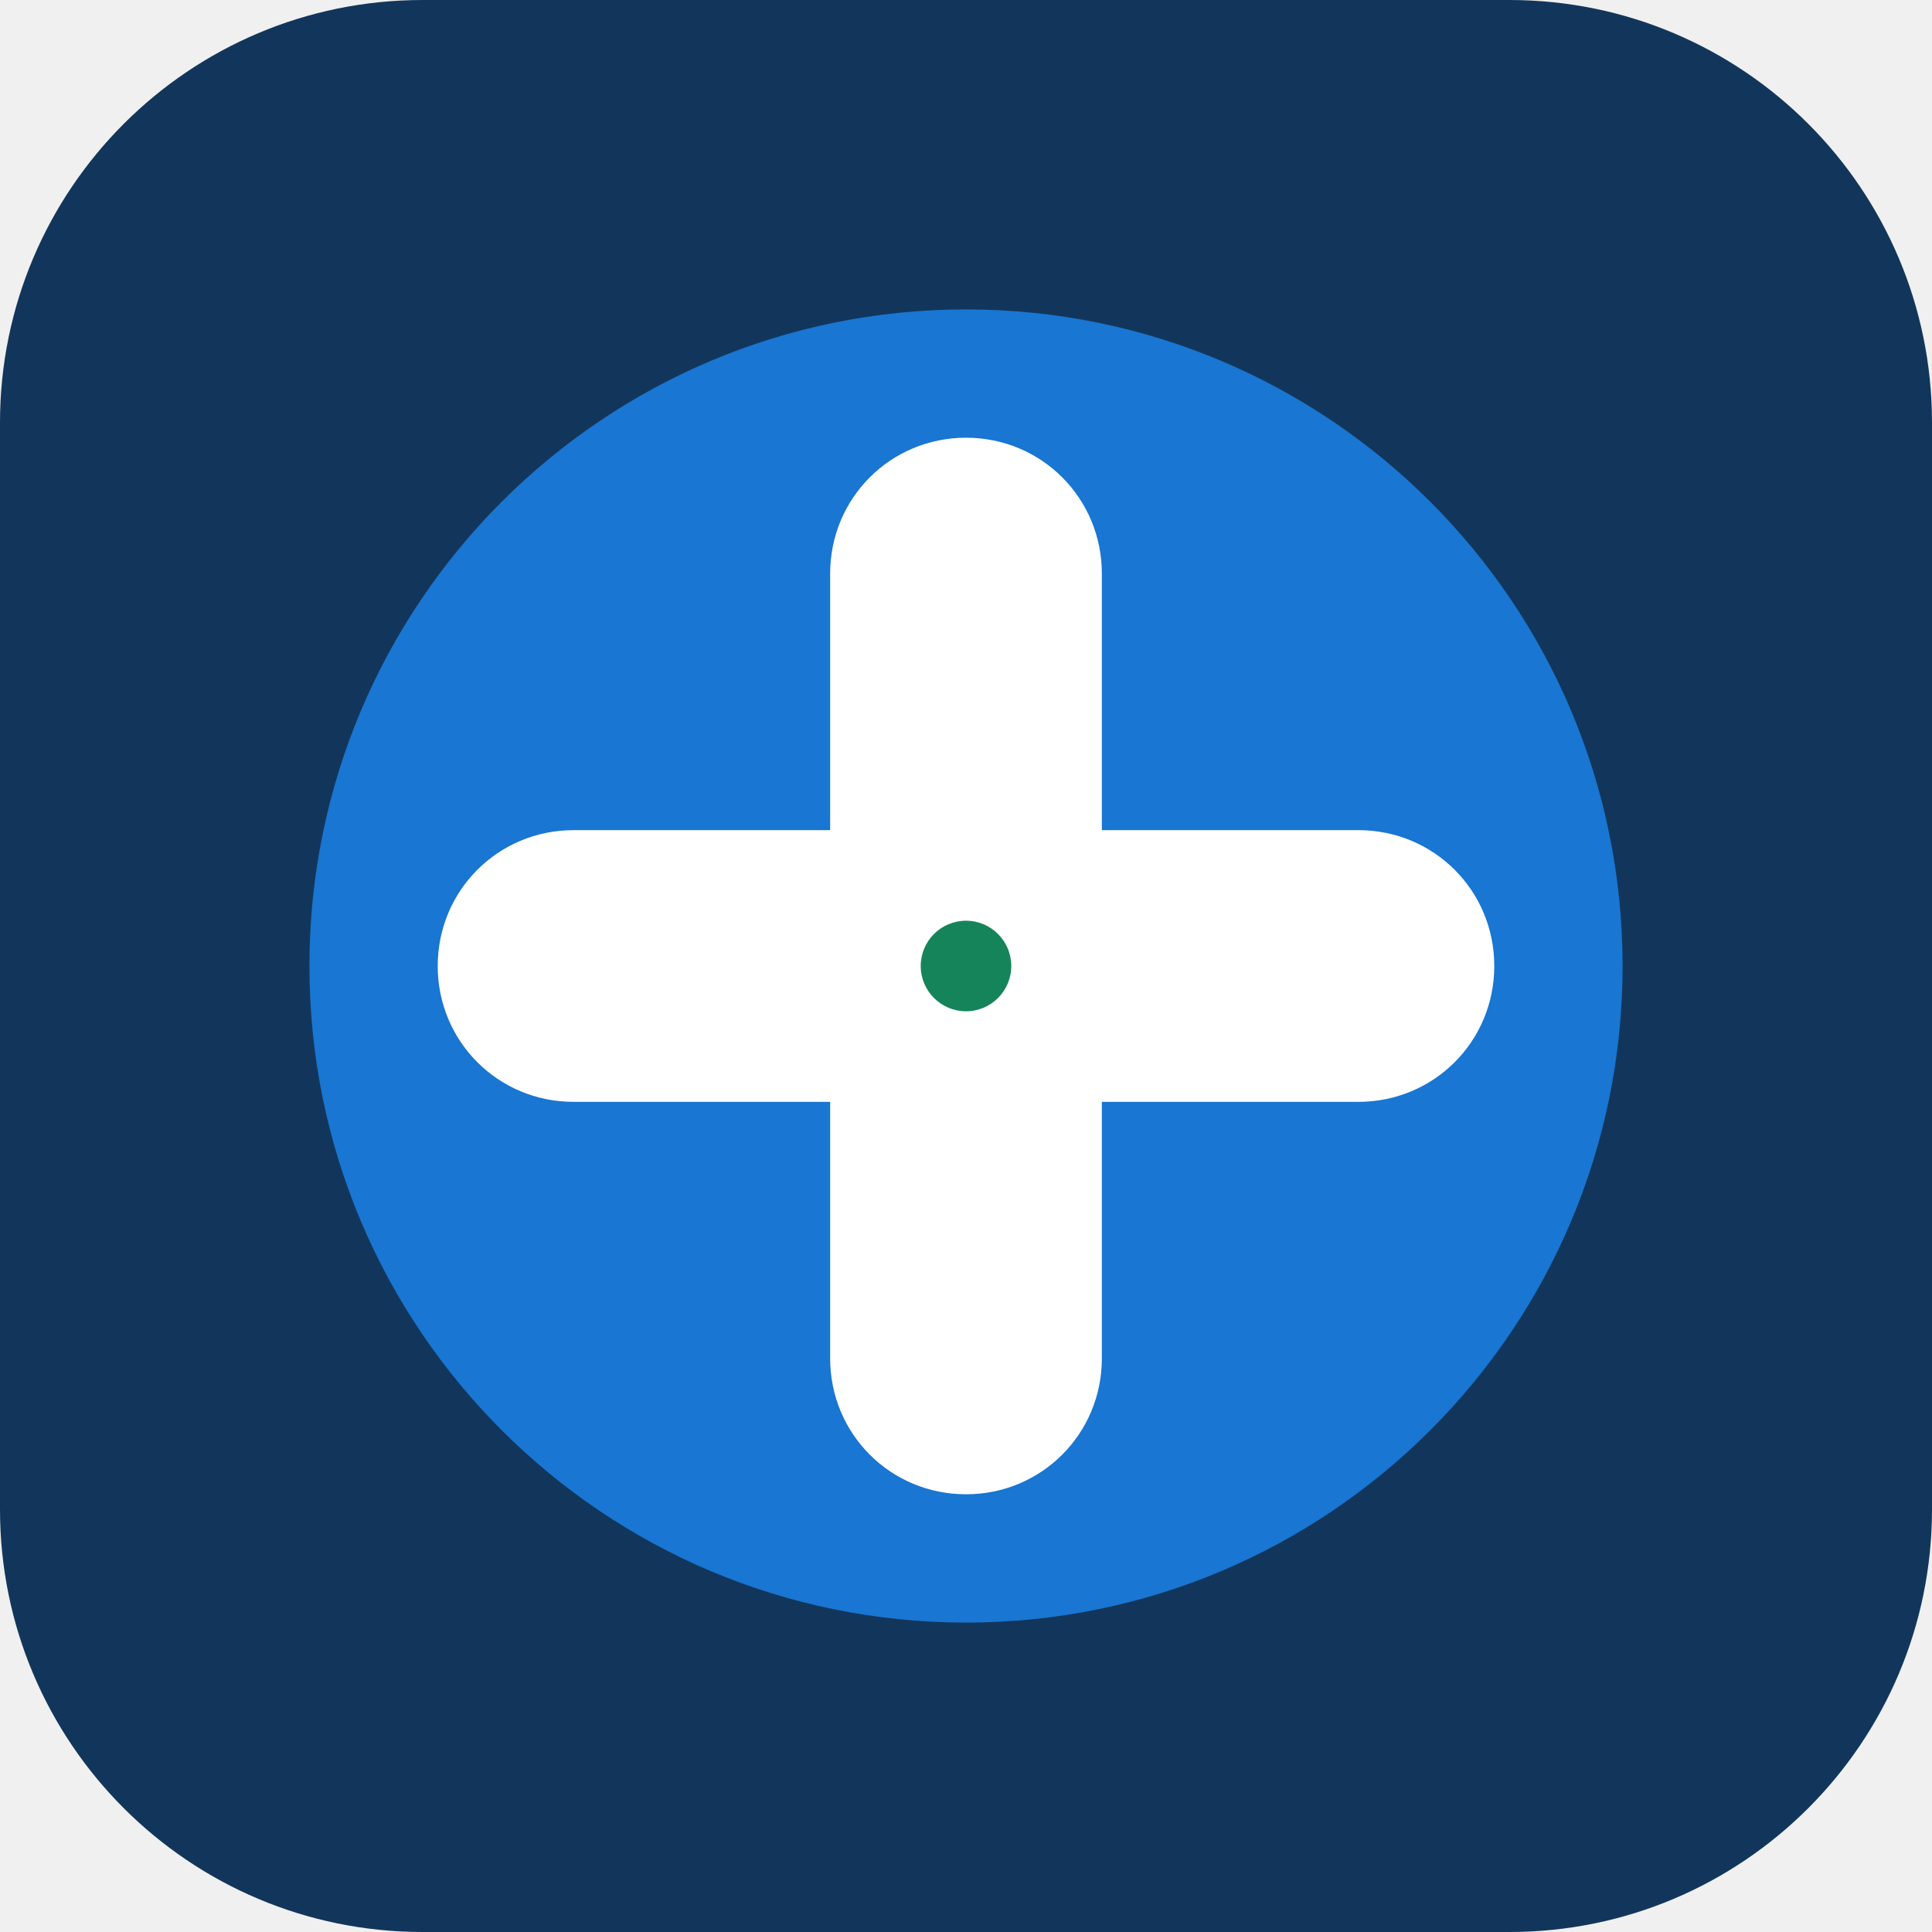
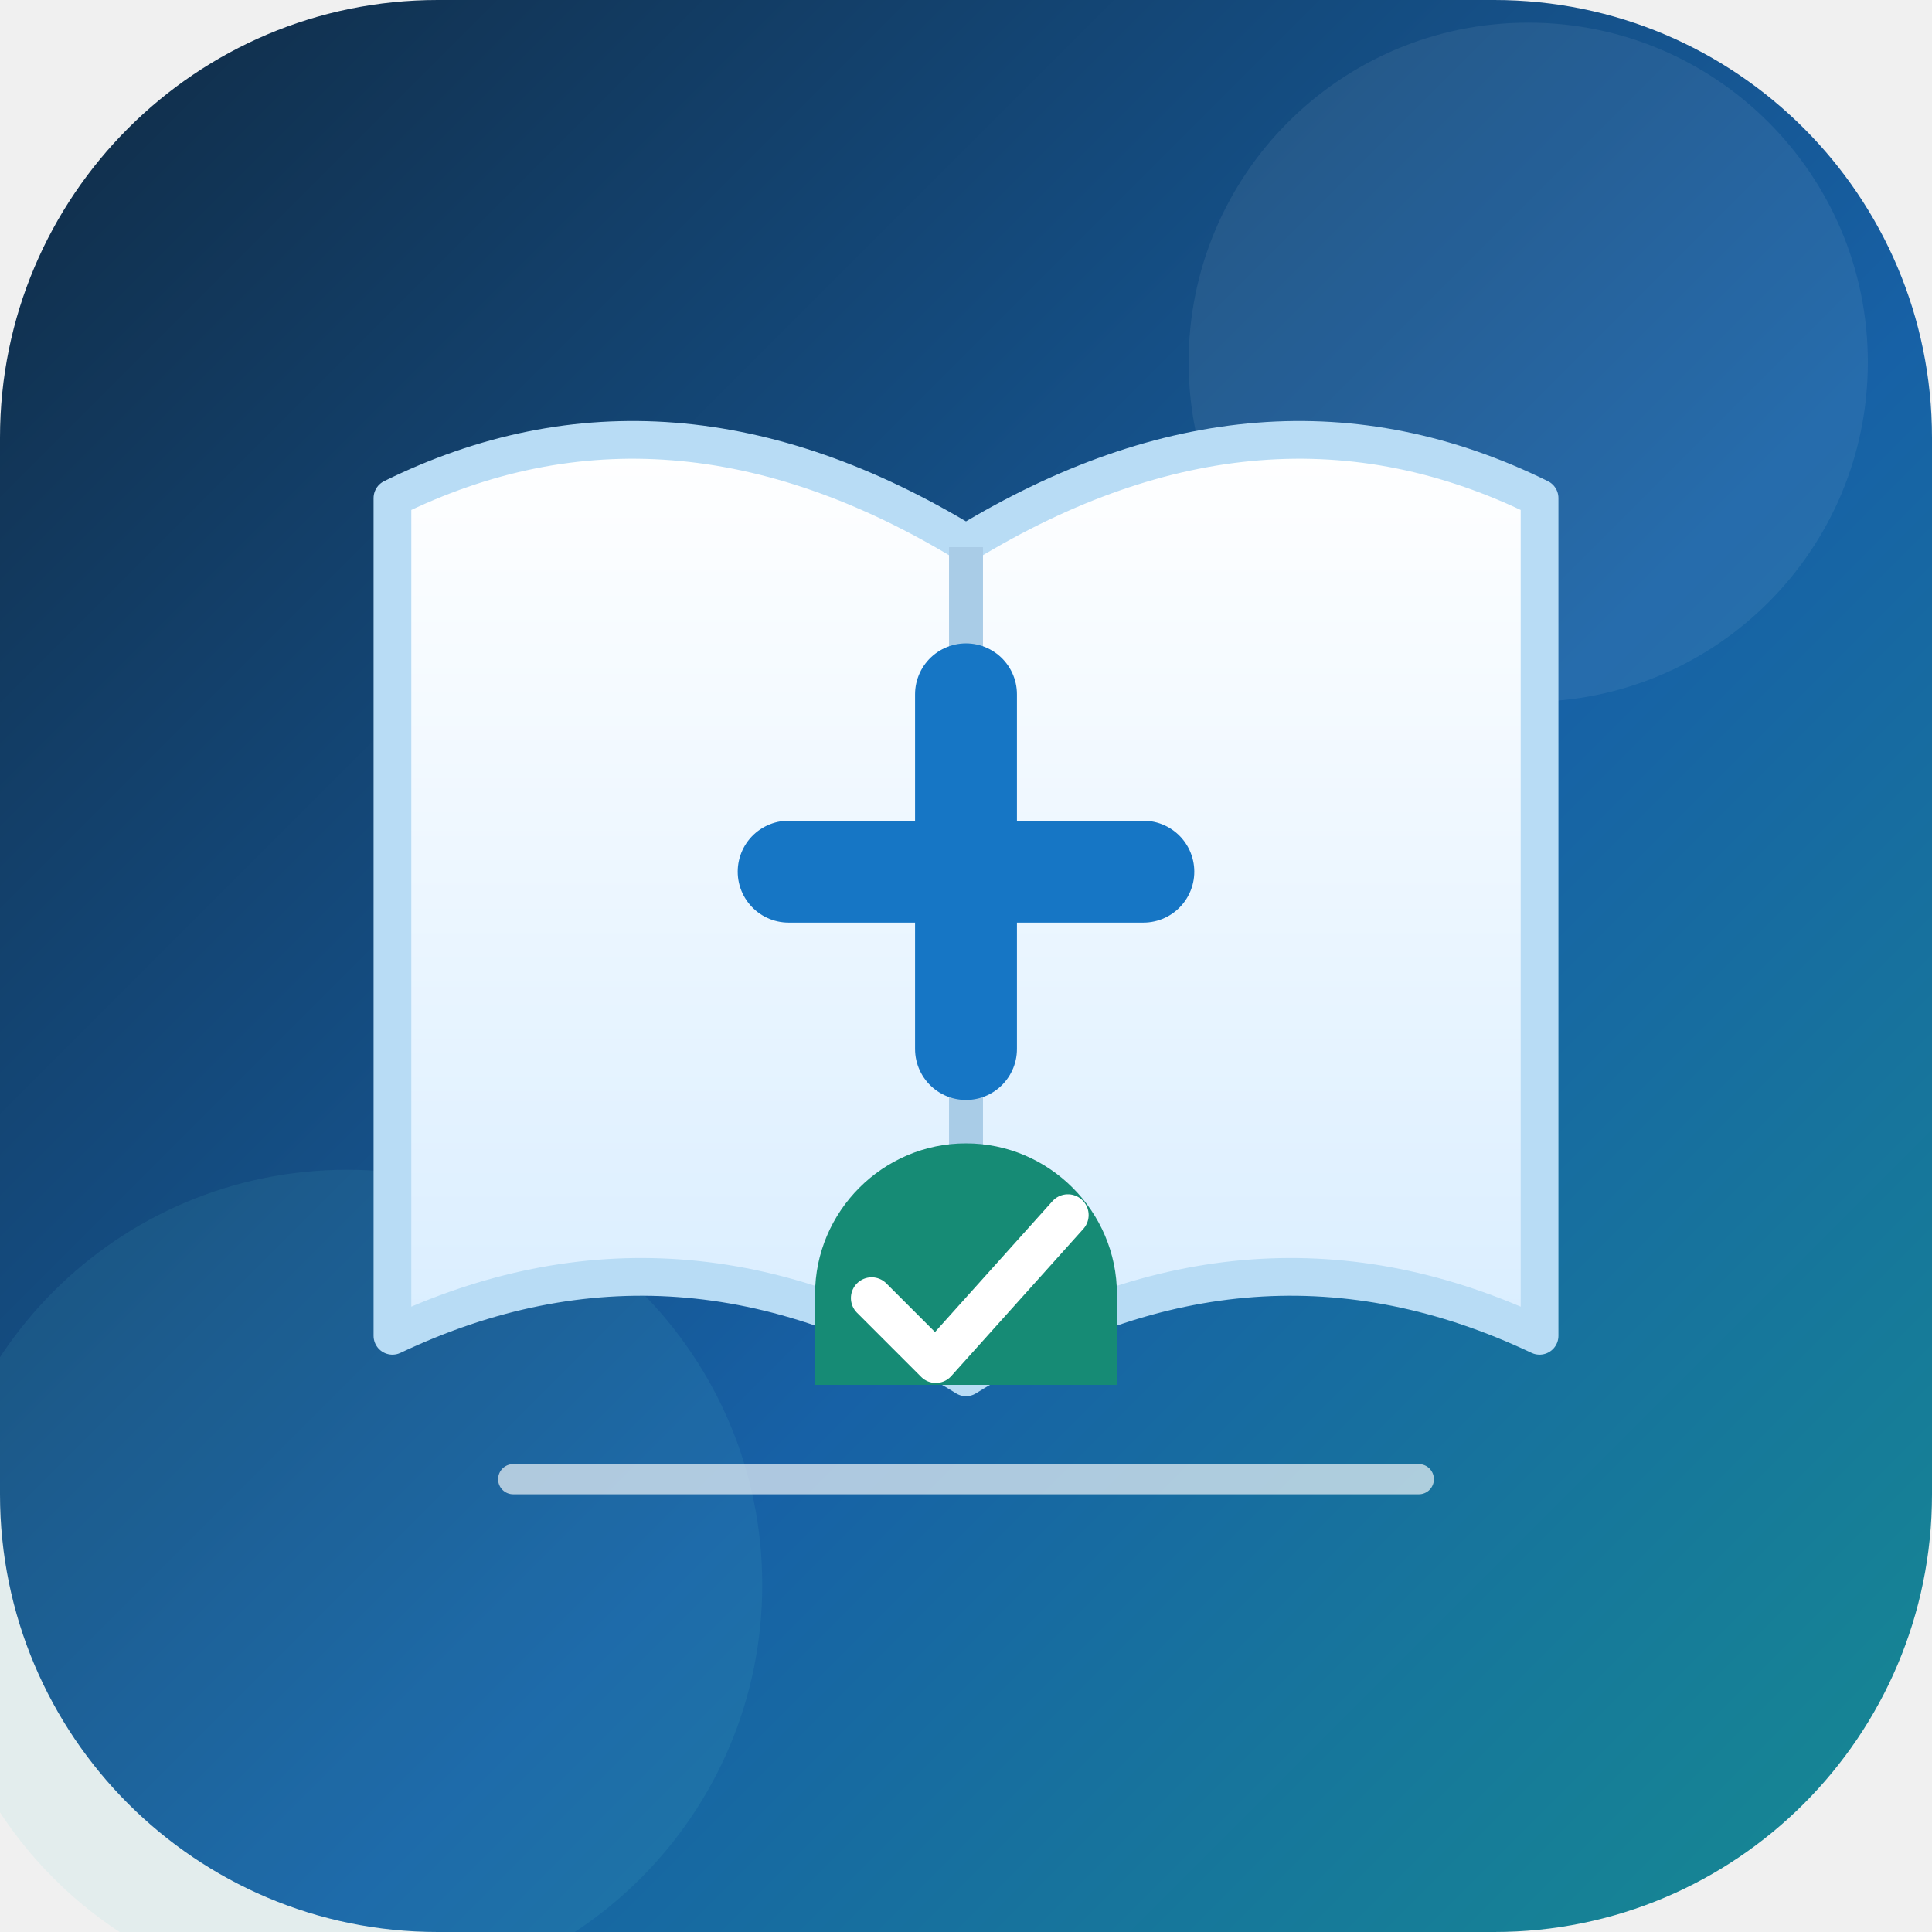
<svg xmlns="http://www.w3.org/2000/svg" viewBox="0 0 512 512">
-   <rect width="512" height="512" rx="112" fill="#12365b" />
-   <circle cx="256" cy="256" r="174" fill="#1976d2" />
-   <path d="M256 116c-20 0-36 16-36 36v68h-68c-20 0-36 16-36 36s16 36 36 36h68v68c0 20 16 36 36 36s36-16 36-36v-68h68c20 0 36-16 36-36s-16-36-36-36h-68v-68c0-20-16-36-36-36z" fill="#fff" />
-   <circle cx="256" cy="256" r="12" fill="#16845b" />
+   <defs>
+     <linearGradient id="bg" x1="0" y1="0" x2="1" y2="1">
+       <stop stop-color="#102a43" />
+       <stop offset=".58" stop-color="#1761a6" />
+       <stop offset="1" stop-color="#168b91" />
+     </linearGradient>
+     <linearGradient id="page" x1="0" y1="0" x2="0" y2="1">
+       <stop stop-color="#fff" />
+       <stop offset="1" stop-color="#d8edff" />
+     </linearGradient>
+   </defs>
+   <rect width="512" height="512" rx="116" fill="url(#bg)" />
+   <circle cx="405" cy="96" r="90" fill="#fff" opacity=".07" />
+   <circle cx="92" cy="420" r="110" fill="#64d6cf" opacity=".09" />
+   <path d="M104 132Q177 96 256 144Q335 96 408 132V354Q332 318 256 365Q180 318 104 354Z" fill="url(#page)" stroke="#b8dcf5" stroke-width="10" stroke-linejoin="round" />
+   <path d="M256 145V362" stroke="#a9cce7" stroke-width="9" />
+   <path d="M256 184v94m-47-47h94" stroke="#1676c5" stroke-width="27" stroke-linecap="round" />
+   <path d="M256 303c-22 0-40 18-40 40v24h80v-24c0-22-18-40-40-40Z" fill="#168b75" />
+   <path d="M231 344l17 17 35-39" fill="none" stroke="#fff" stroke-width="11" stroke-linecap="round" stroke-linejoin="round" />
+   <path d="M136 392h240" stroke="#fff" stroke-width="8" stroke-linecap="round" opacity=".65" />
</svg>
